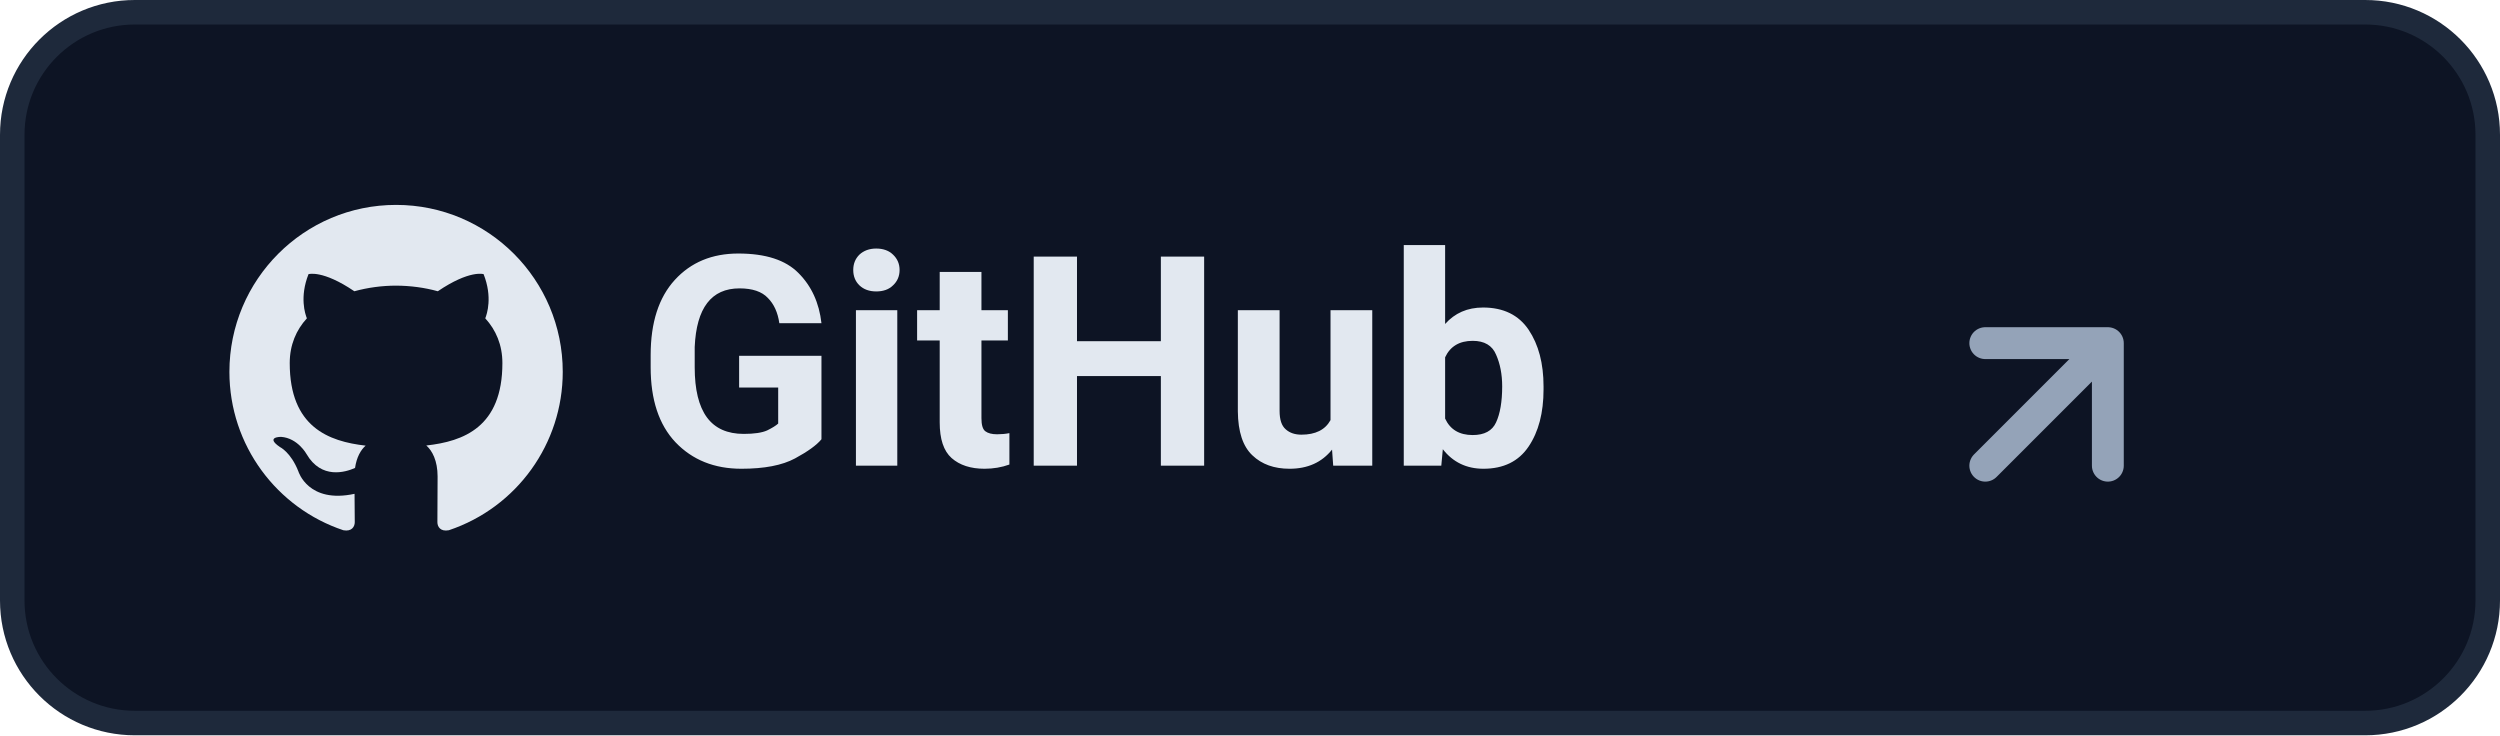
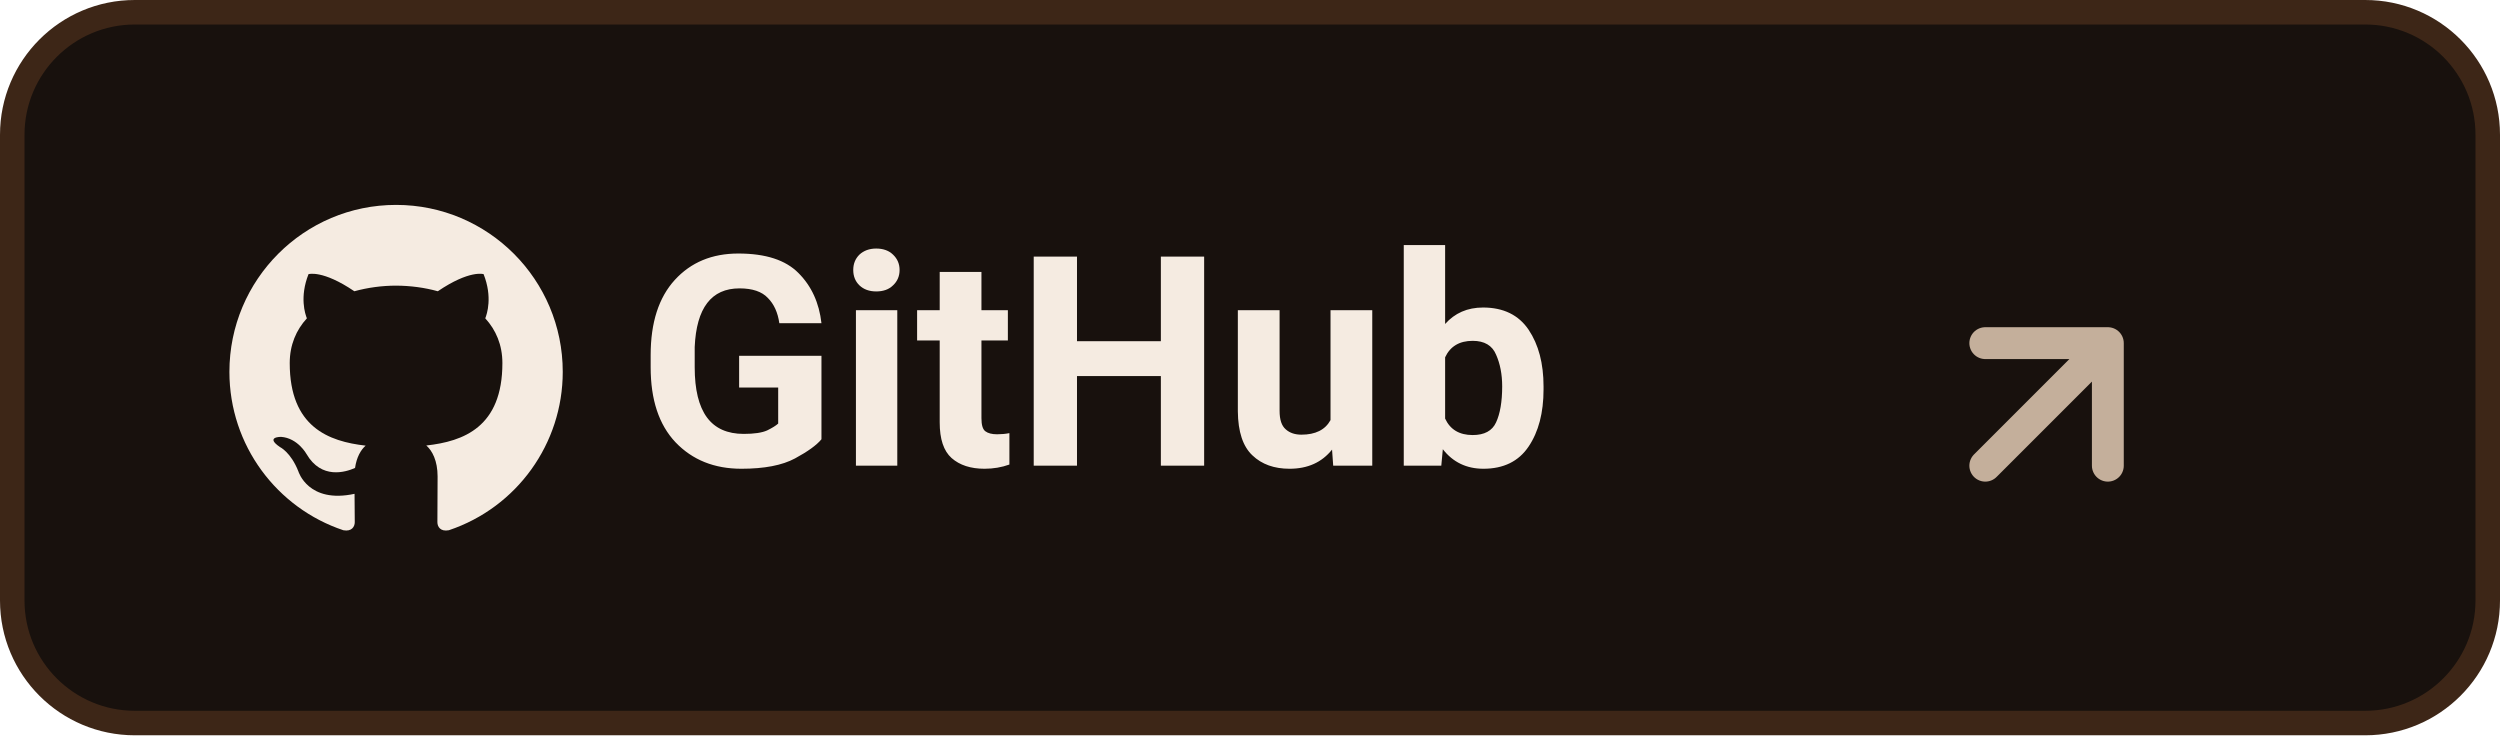
<svg xmlns="http://www.w3.org/2000/svg" width="102" height="30" viewBox="0 0 102 30" role="img" aria-label="GitHub">
  <g font-family="-apple-system, BlinkMacSystemFont, 'Segoe UI', Roboto, Arial, sans-serif">
-     <rect x="0.5" y="0.5" width="101" height="29" rx="5" fill="#0d1424" stroke="#1e293b" />
-     <g transform="translate(8, 7) scale(0.68)" fill="#e2e8f0">
+     <rect x="0.5" y="0.5" width="101" height="29" rx="5" fill="#18110d" stroke="#3d2617" />
+     <g transform="translate(8, 7) scale(0.68)" fill="#f5ebe1">
      <path fill-rule="evenodd" clip-rule="evenodd" d="M12 2C6.477 2 2 6.484 2 12.017c0 4.425 2.865 8.18 6.839 9.504.5.092.682-.217.682-.483 0-.237-.008-.868-.013-1.703-2.782.605-3.369-1.343-3.369-1.343-.454-1.158-1.11-1.466-1.11-1.466-.908-.62.069-.608.069-.608 1.003.07 1.53 1.032 1.53 1.032.892 1.53 2.341 1.088 2.91.832.092-.647.35-1.088.636-1.338-2.22-.253-4.555-1.113-4.555-4.951 0-1.093.39-1.988 1.029-2.688-.103-.253-.446-1.272.098-2.65 0 0 .84-.27 2.75 1.026A9.564 9.564 0 0112 6.844c.85.004 1.705.115 2.504.337 1.909-1.296 2.747-1.027 2.747-1.027.546 1.379.202 2.398.1 2.651.64.7 1.028 1.595 1.028 2.688 0 3.848-2.339 4.695-4.566 4.943.359.309.678.92.678 1.855 0 1.338-.012 2.419-.012 2.747 0 .268.18.58.688.482A10.019 10.019 0 0022 12.017C22 6.484 17.522 2 12 2z" />
    </g>
-     <text x="26" y="19" fill="#e2e8f0" font-size="12" font-weight="600">GitHub</text>
-     <path d="M81 19l5-5m-5 0h5v5" fill="none" stroke="#94a3b8" stroke-width="1.3" stroke-linecap="round" stroke-linejoin="round" />
+     <text x="26" y="19" fill="#f5ebe1" font-size="12" font-weight="600">GitHub</text>
+     <path d="M81 19l5-5m-5 0h5v5" fill="none" stroke="#c4af9b" stroke-width="1.3" stroke-linecap="round" stroke-linejoin="round" />
  </g>
</svg>
